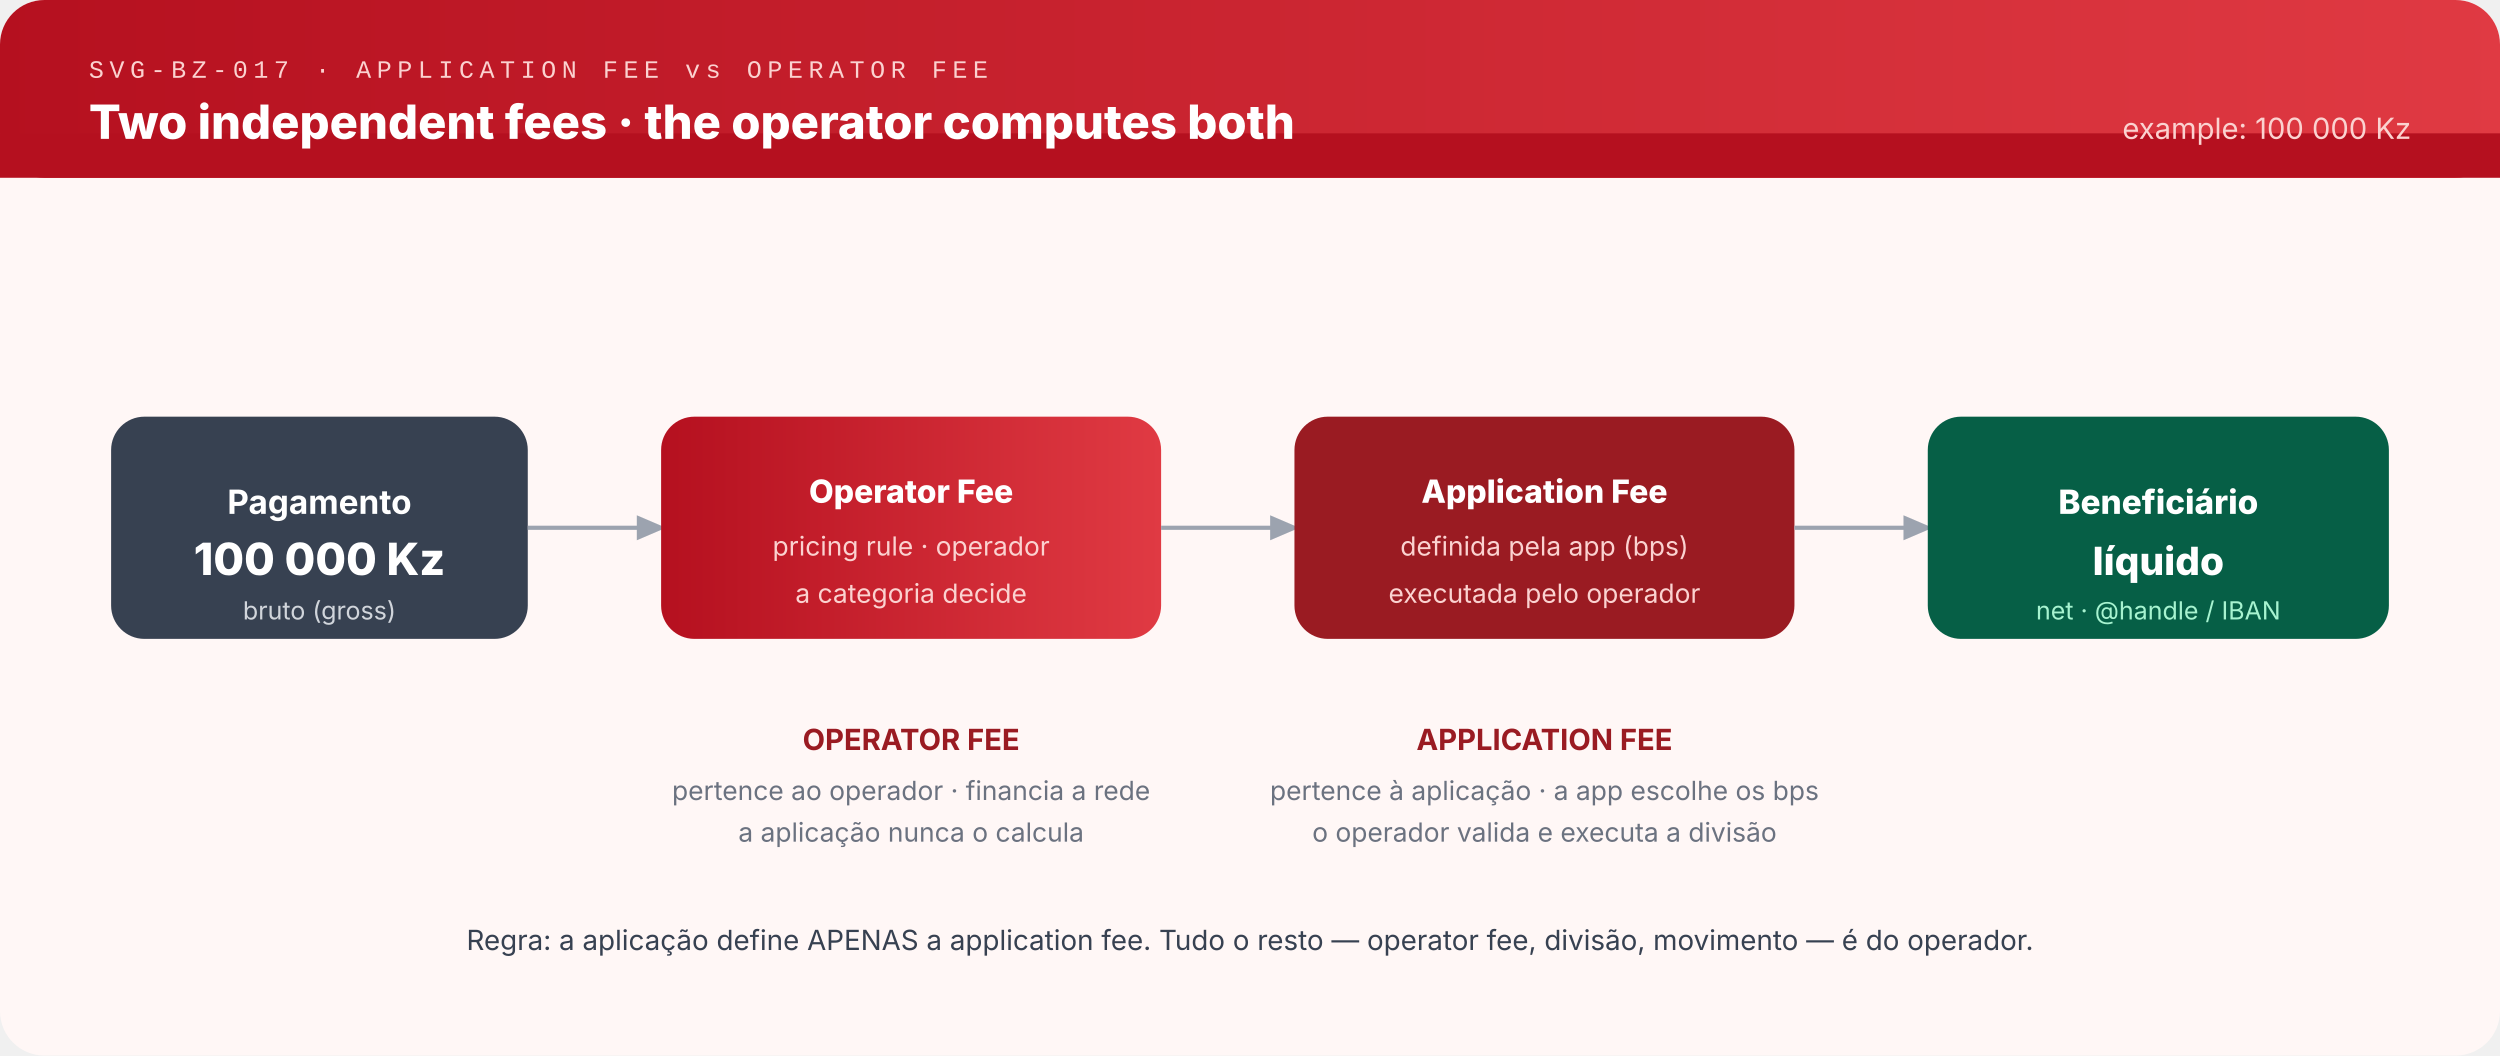
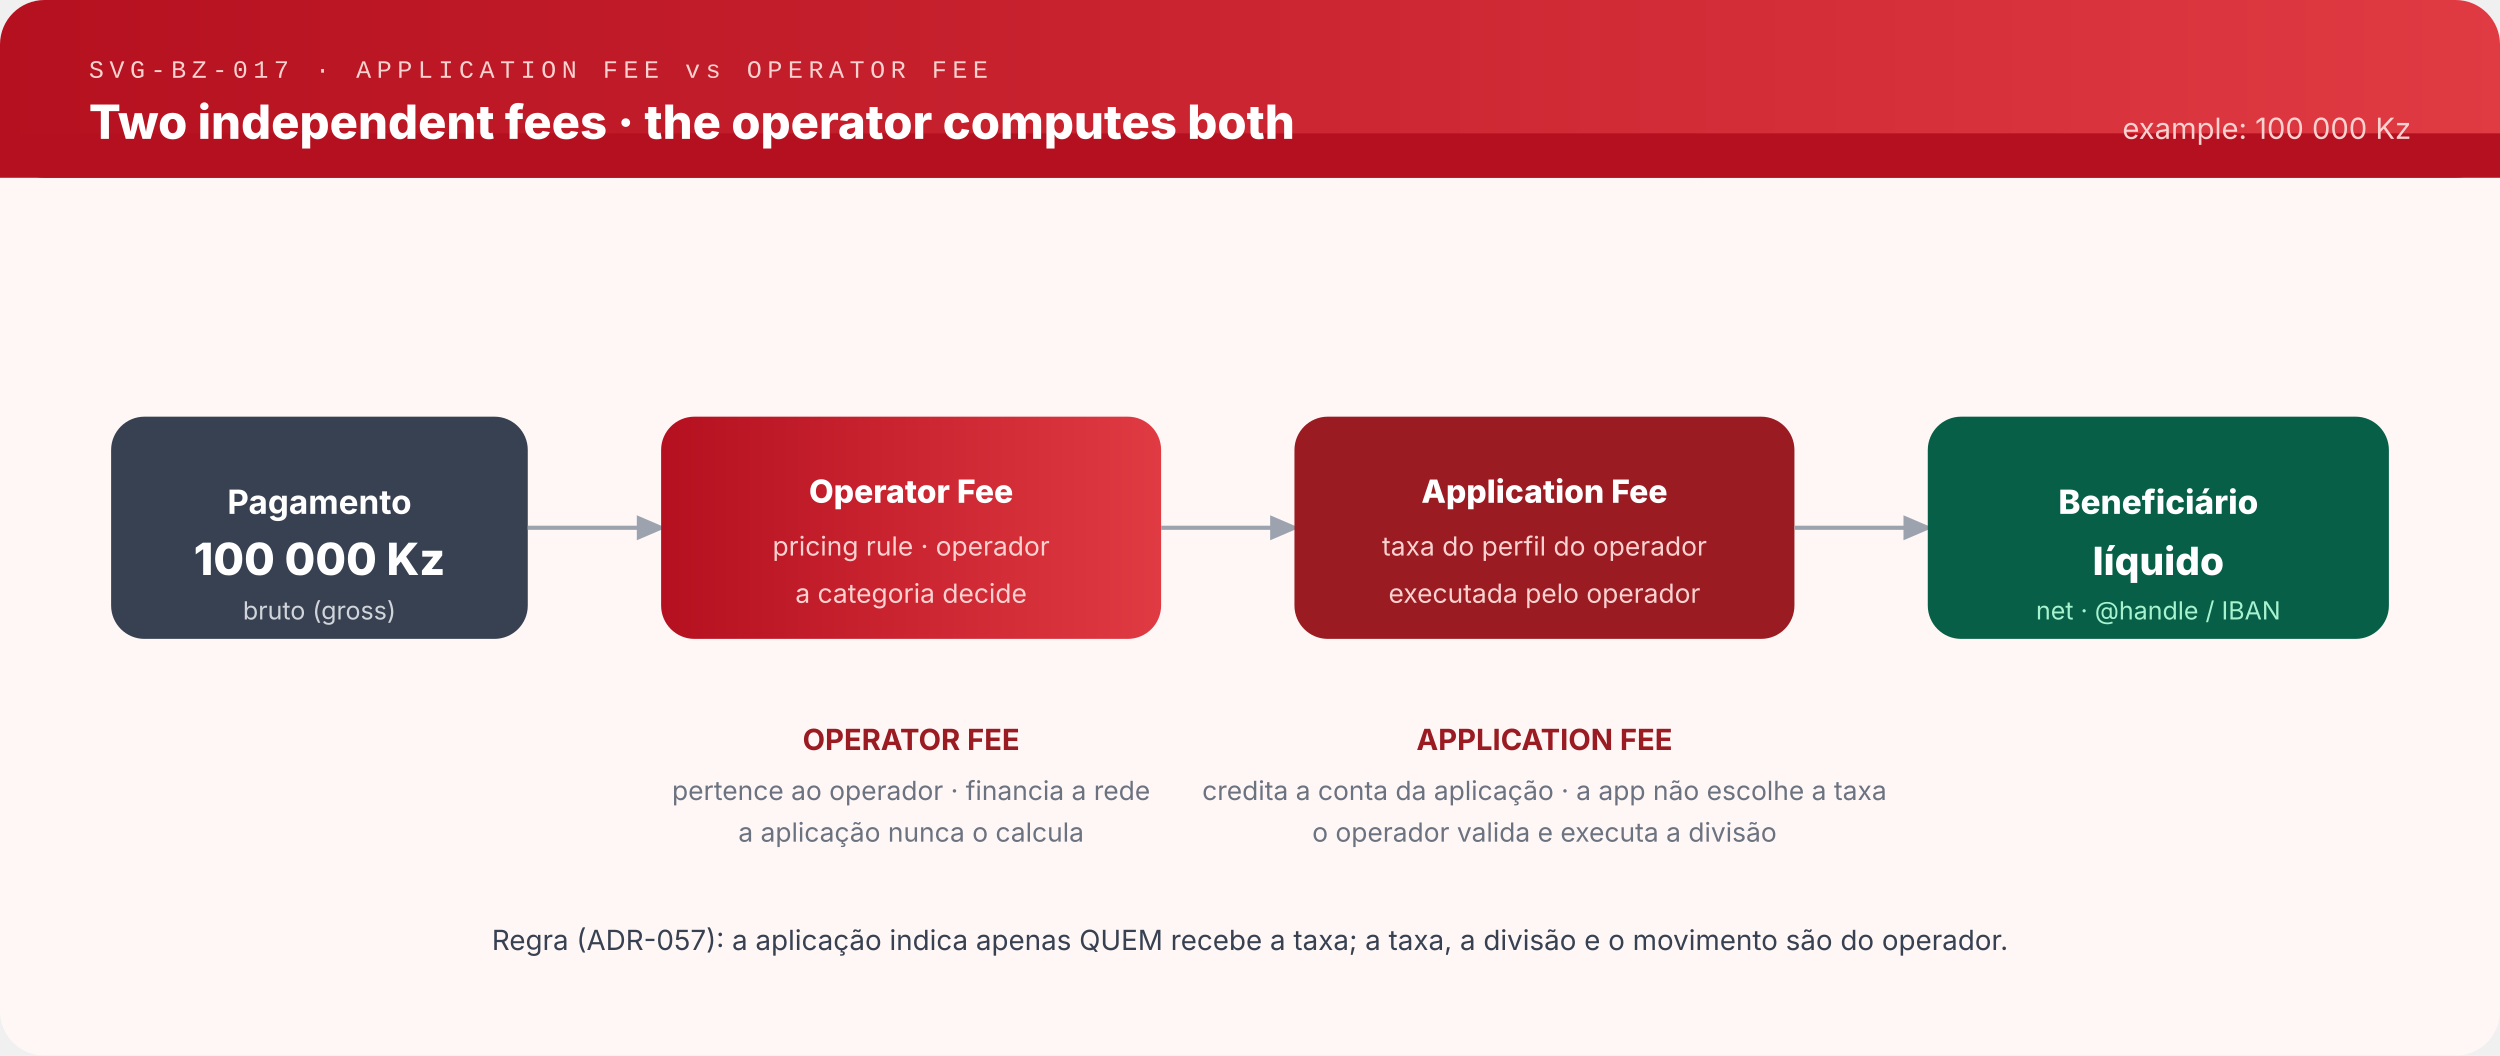
<svg xmlns="http://www.w3.org/2000/svg" viewBox="0 0 900 380" role="img" aria-label="Application fee vs operator fee" font-family="system-ui,-apple-system,sans-serif">
  <defs>
    <linearGradient id="hg" x1="0" y1="0" x2="1" y2="0">
      <stop offset="0%" stop-color="#B5101F" />
      <stop offset="100%" stop-color="#E03A43" />
    </linearGradient>
    <marker id="ar" markerWidth="9" markerHeight="9" refX="4.5" refY="3" orient="auto">
      <path d="M0,0 L0,6 L7,3 z" fill="#9CA3AF" />
    </marker>
  </defs>
  <rect width="900" height="380" fill="#FFF7F6" rx="16" />
  <rect x="0" y="0" width="900" height="64" fill="url(#hg)" rx="16" />
  <rect x="0" y="48" width="900" height="16" fill="#B5101F" />
  <text x="32" y="28" font-family="ui-monospace,'Courier New',monospace" font-size="9" fill="#FBD2D0" letter-spacing="2">SVG-BZ-017 · APPLICATION FEE vs OPERATOR FEE</text>
  <text x="32" y="50" font-size="17" font-weight="800" fill="#FFFFFF">Two independent fees · the operator computes both</text>
  <text x="868" y="50" text-anchor="end" font-size="10.5" fill="#FBD2D0">example: 100 000 Kz</text>
  <rect x="40" y="150" width="150" height="80" rx="12" fill="#374151" />
  <text x="115" y="185" text-anchor="middle" font-size="12" font-weight="700" fill="#FFFFFF">Pagamento</text>
  <text x="115" y="207" text-anchor="middle" font-size="16" font-weight="800" fill="#FFFFFF">100 000 Kz</text>
  <text x="115" y="223" text-anchor="middle" font-size="9" fill="#D1D5DB">bruto (gross)</text>
  <line x1="190" y1="190" x2="236" y2="190" stroke="#9CA3AF" stroke-width="1.5" marker-end="url(#ar)" />
  <rect x="238" y="150" width="180" height="80" rx="12" fill="url(#hg)" />
  <text x="328" y="181" text-anchor="middle" font-size="11.5" font-weight="800" fill="#FFFFFF">Operator Fee</text>
  <text x="328" y="200" text-anchor="middle" font-size="9.5" fill="#FBD2D0">pricing rule · operador</text>
  <text x="328" y="217" text-anchor="middle" font-size="9.5" fill="#FBD2D0">a categoria decide</text>
  <line x1="418" y1="190" x2="464" y2="190" stroke="#9CA3AF" stroke-width="1.5" marker-end="url(#ar)" />
  <rect x="466" y="150" width="180" height="80" rx="12" fill="#9A1B22" />
  <text x="556" y="181" text-anchor="middle" font-size="11.5" font-weight="800" fill="#FFFFFF">Application Fee</text>
-   <text x="556" y="200" text-anchor="middle" font-size="9.5" fill="#FBD2D0">definida pela app (bps)</text>
+   <text x="556" y="200" text-anchor="middle" font-size="9.5" fill="#FBD2D0">taxa do perfil do operador</text>
  <text x="556" y="217" text-anchor="middle" font-size="9.5" fill="#FBD2D0">executada pelo operador</text>
  <line x1="646" y1="190" x2="692" y2="190" stroke="#9CA3AF" stroke-width="1.5" marker-end="url(#ar)" />
  <rect x="694" y="150" width="166" height="80" rx="12" fill="#065F46" />
  <text x="777" y="185" text-anchor="middle" font-size="12" font-weight="800" fill="#FFFFFF">Beneficiário</text>
  <text x="777" y="207" text-anchor="middle" font-size="14" font-weight="800" fill="#FFFFFF">líquido</text>
  <text x="777" y="223" text-anchor="middle" font-size="9" fill="#A7F3D0">net · @handle / IBAN</text>
  <text x="328" y="270" text-anchor="middle" font-size="10.5" font-weight="700" fill="#9A1B22">OPERATOR FEE</text>
  <text x="328" y="288" text-anchor="middle" font-size="9.5" fill="#6B7280">pertence ao operador · financia a rede</text>
  <text x="328" y="303" text-anchor="middle" font-size="9.5" fill="#6B7280">a aplicação nunca o calcula</text>
  <text x="556" y="270" text-anchor="middle" font-size="10.5" font-weight="700" fill="#9A1B22">APPLICATION FEE</text>
-   <text x="556" y="288" text-anchor="middle" font-size="9.5" fill="#6B7280">pertence à aplicação · a app escolhe os bps</text>
+   <text x="556" y="288" text-anchor="middle" font-size="9.5" fill="#6B7280">credita a conta da aplicação · a app não escolhe a taxa</text>
  <text x="556" y="303" text-anchor="middle" font-size="9.5" fill="#6B7280">o operador valida e executa a divisão</text>
-   <text x="450" y="342" text-anchor="middle" font-size="10" fill="#374151">Regra: a aplicação define APENAS a application fee. Tudo o resto — operator fee, divisão, movimento — é do operador.</text>
+   <text x="450" y="342" text-anchor="middle" font-size="10" fill="#374151">Regra (ADR-057): a aplicação indica apenas QUEM recebe a taxa; a taxa, a divisão e o movimento são do operador.</text>
</svg>
